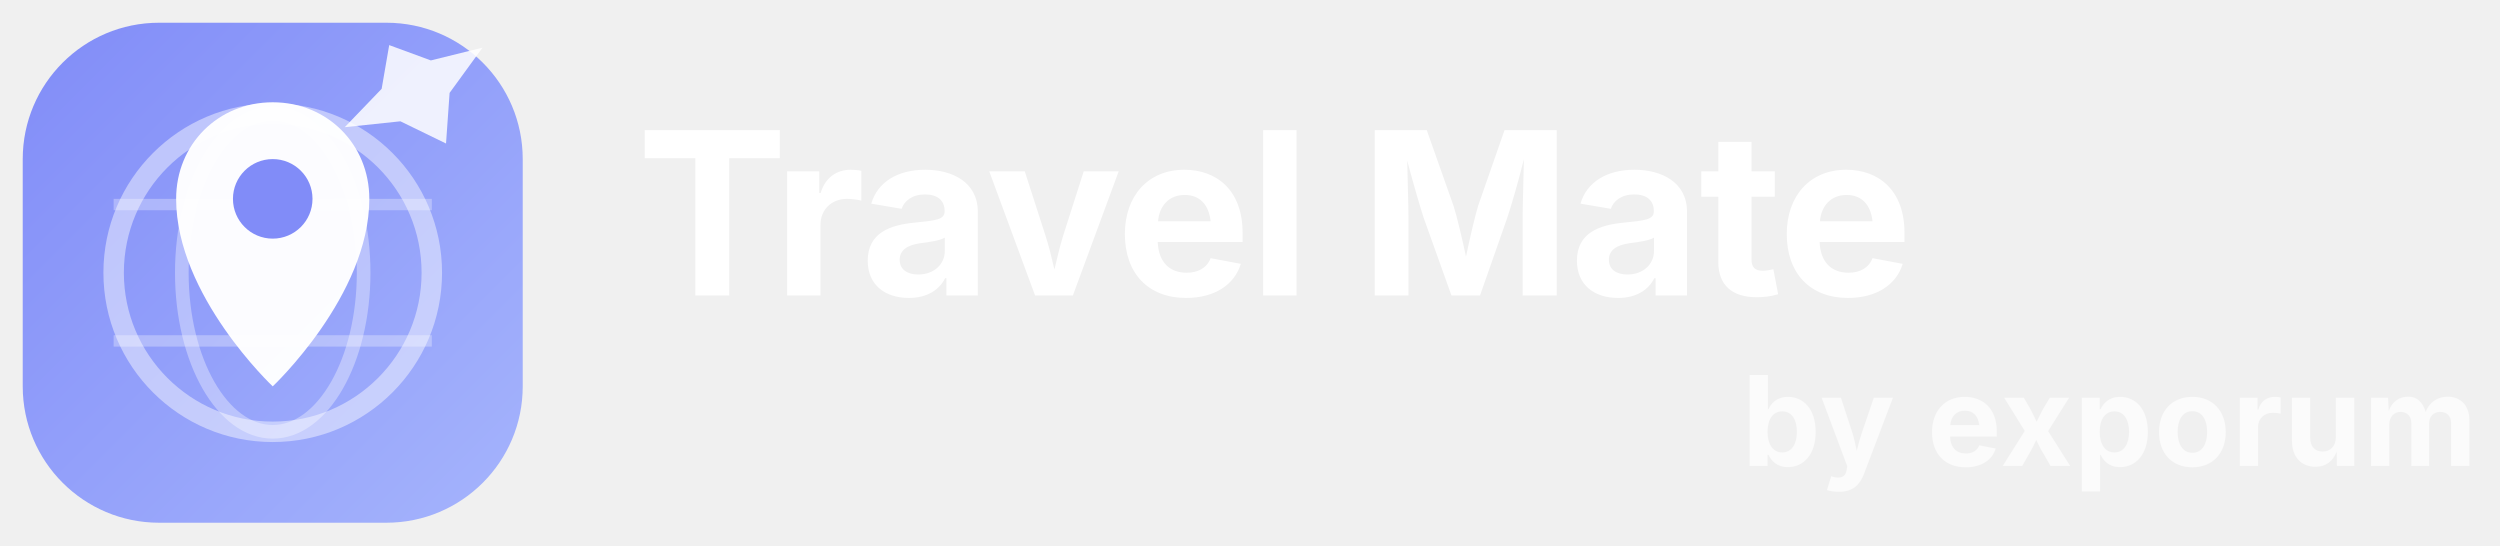
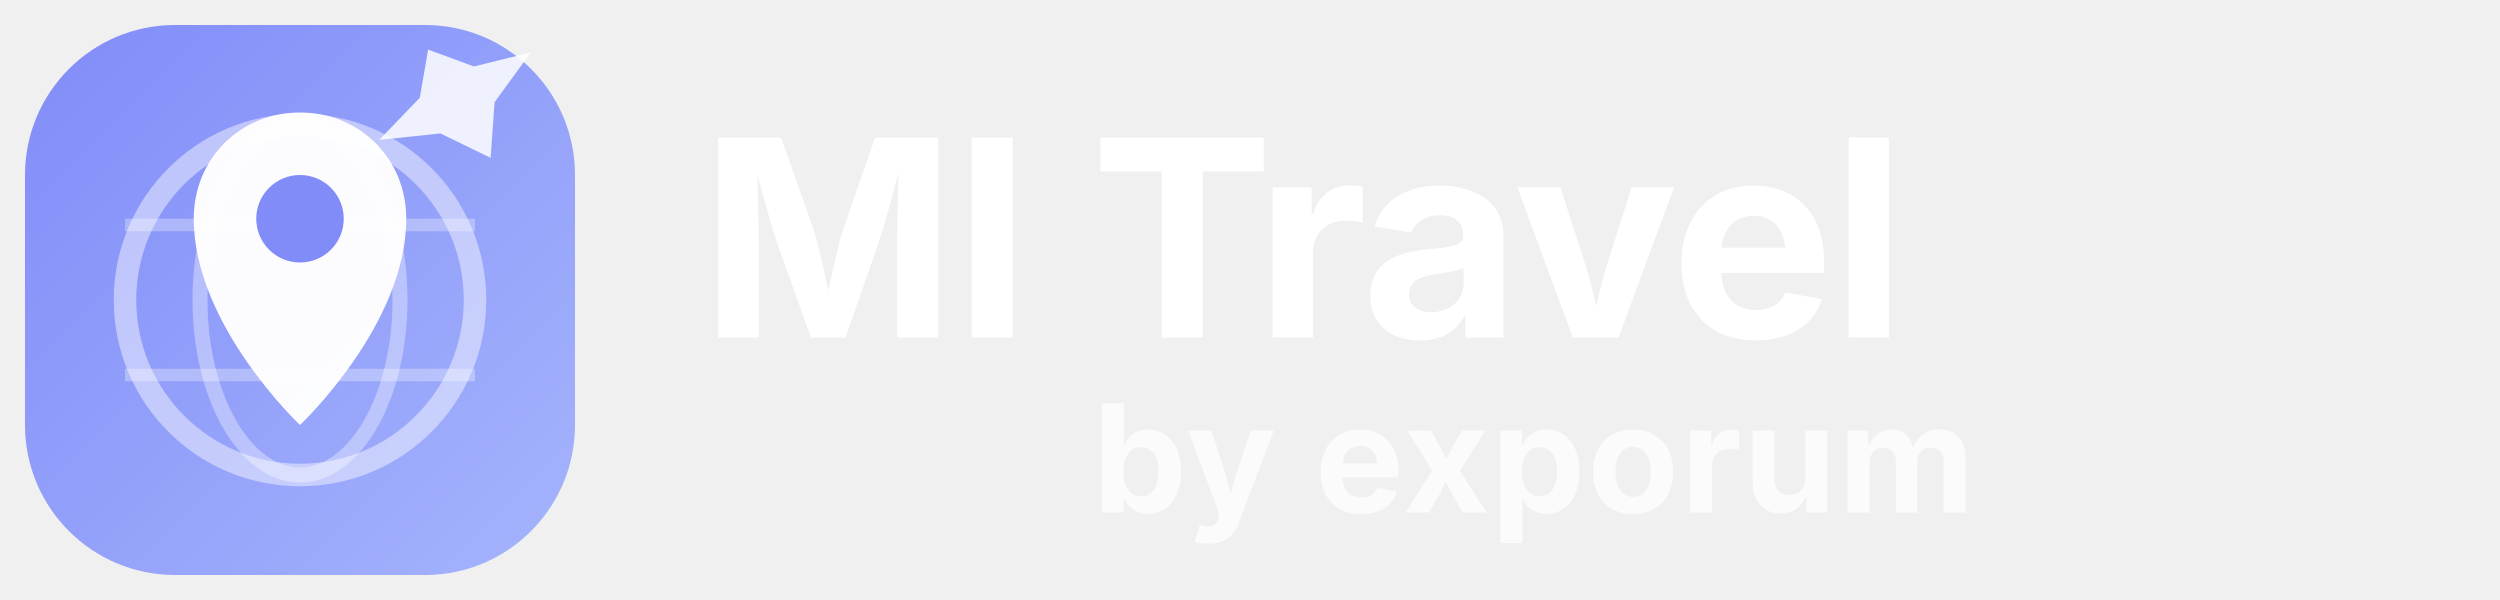
- <svg xmlns="http://www.w3.org/2000/svg" width="220" height="48" viewBox="0 0 220 48" fill="none">
+ <svg xmlns="http://www.w3.org/2000/svg" width="200" height="48" viewBox="0 0 200 48" fill="none">
  <defs>
    <linearGradient id="iconBgW" x1="2" y1="2" x2="46" y2="46" gradientUnits="userSpaceOnUse">
      <stop stop-color="#818cf8" />
      <stop offset="1" stop-color="#a5b4fc" />
    </linearGradient>
  </defs>
  <rect x="2" y="2" width="44" height="44" rx="12" fill="url(#iconBgW)" />
  <circle cx="24" cy="24" r="14" stroke="white" stroke-width="1.8" fill="none" opacity="0.45" />
  <ellipse cx="24" cy="24" rx="8" ry="14" stroke="white" stroke-width="1.2" fill="none" opacity="0.35" />
  <line x1="10" y1="18" x2="38" y2="18" stroke="white" stroke-width="1" opacity="0.3" />
  <line x1="10" y1="30" x2="38" y2="30" stroke="white" stroke-width="1" opacity="0.3" />
  <path d="M24 9c-4.8 0-8.5 3.7-8.5 8.5C15.5 26 24 34 24 34s8.5-8 8.5-16.5C32.5 12.7 28.8 9 24 9z" fill="white" fill-opacity="0.97" />
  <circle cx="24" cy="17.5" r="3.5" fill="#818cf8" />
  <g transform="translate(36, 7) rotate(-30)">
    <path d="M0-3.5 2.5-0.5 7 0.8 2.5 2.8 0 6.5-2.5 2.8-7 0.8-2.5-0.5z" fill="white" opacity="0.85" />
  </g>
-   <text x="56" y="26" font-family="Inter,system-ui,-apple-system,'Segoe UI',Roboto,sans-serif" font-size="20" font-weight="700" fill="white" letter-spacing="-0.01em">Travel Mate</text>
-   <text x="218" y="41" text-anchor="end" font-family="Inter,system-ui,-apple-system,'Segoe UI',Roboto,sans-serif" font-size="11" font-weight="700" fill="rgba(255,255,255,0.7)" letter-spacing="0.01em">by exporum</text>
+   <text x="56" y="27" font-family="Inter,system-ui,-apple-system,'Segoe UI',Roboto,sans-serif" font-size="22" font-weight="700" fill="white" letter-spacing="-0.01em">MI Travel</text>
+   <text x="158" y="41" text-anchor="end" font-family="Inter,system-ui,-apple-system,'Segoe UI',Roboto,sans-serif" font-size="12" font-weight="700" fill="rgba(255,255,255,0.7)" letter-spacing="0.01em">by exporum</text>
</svg>
